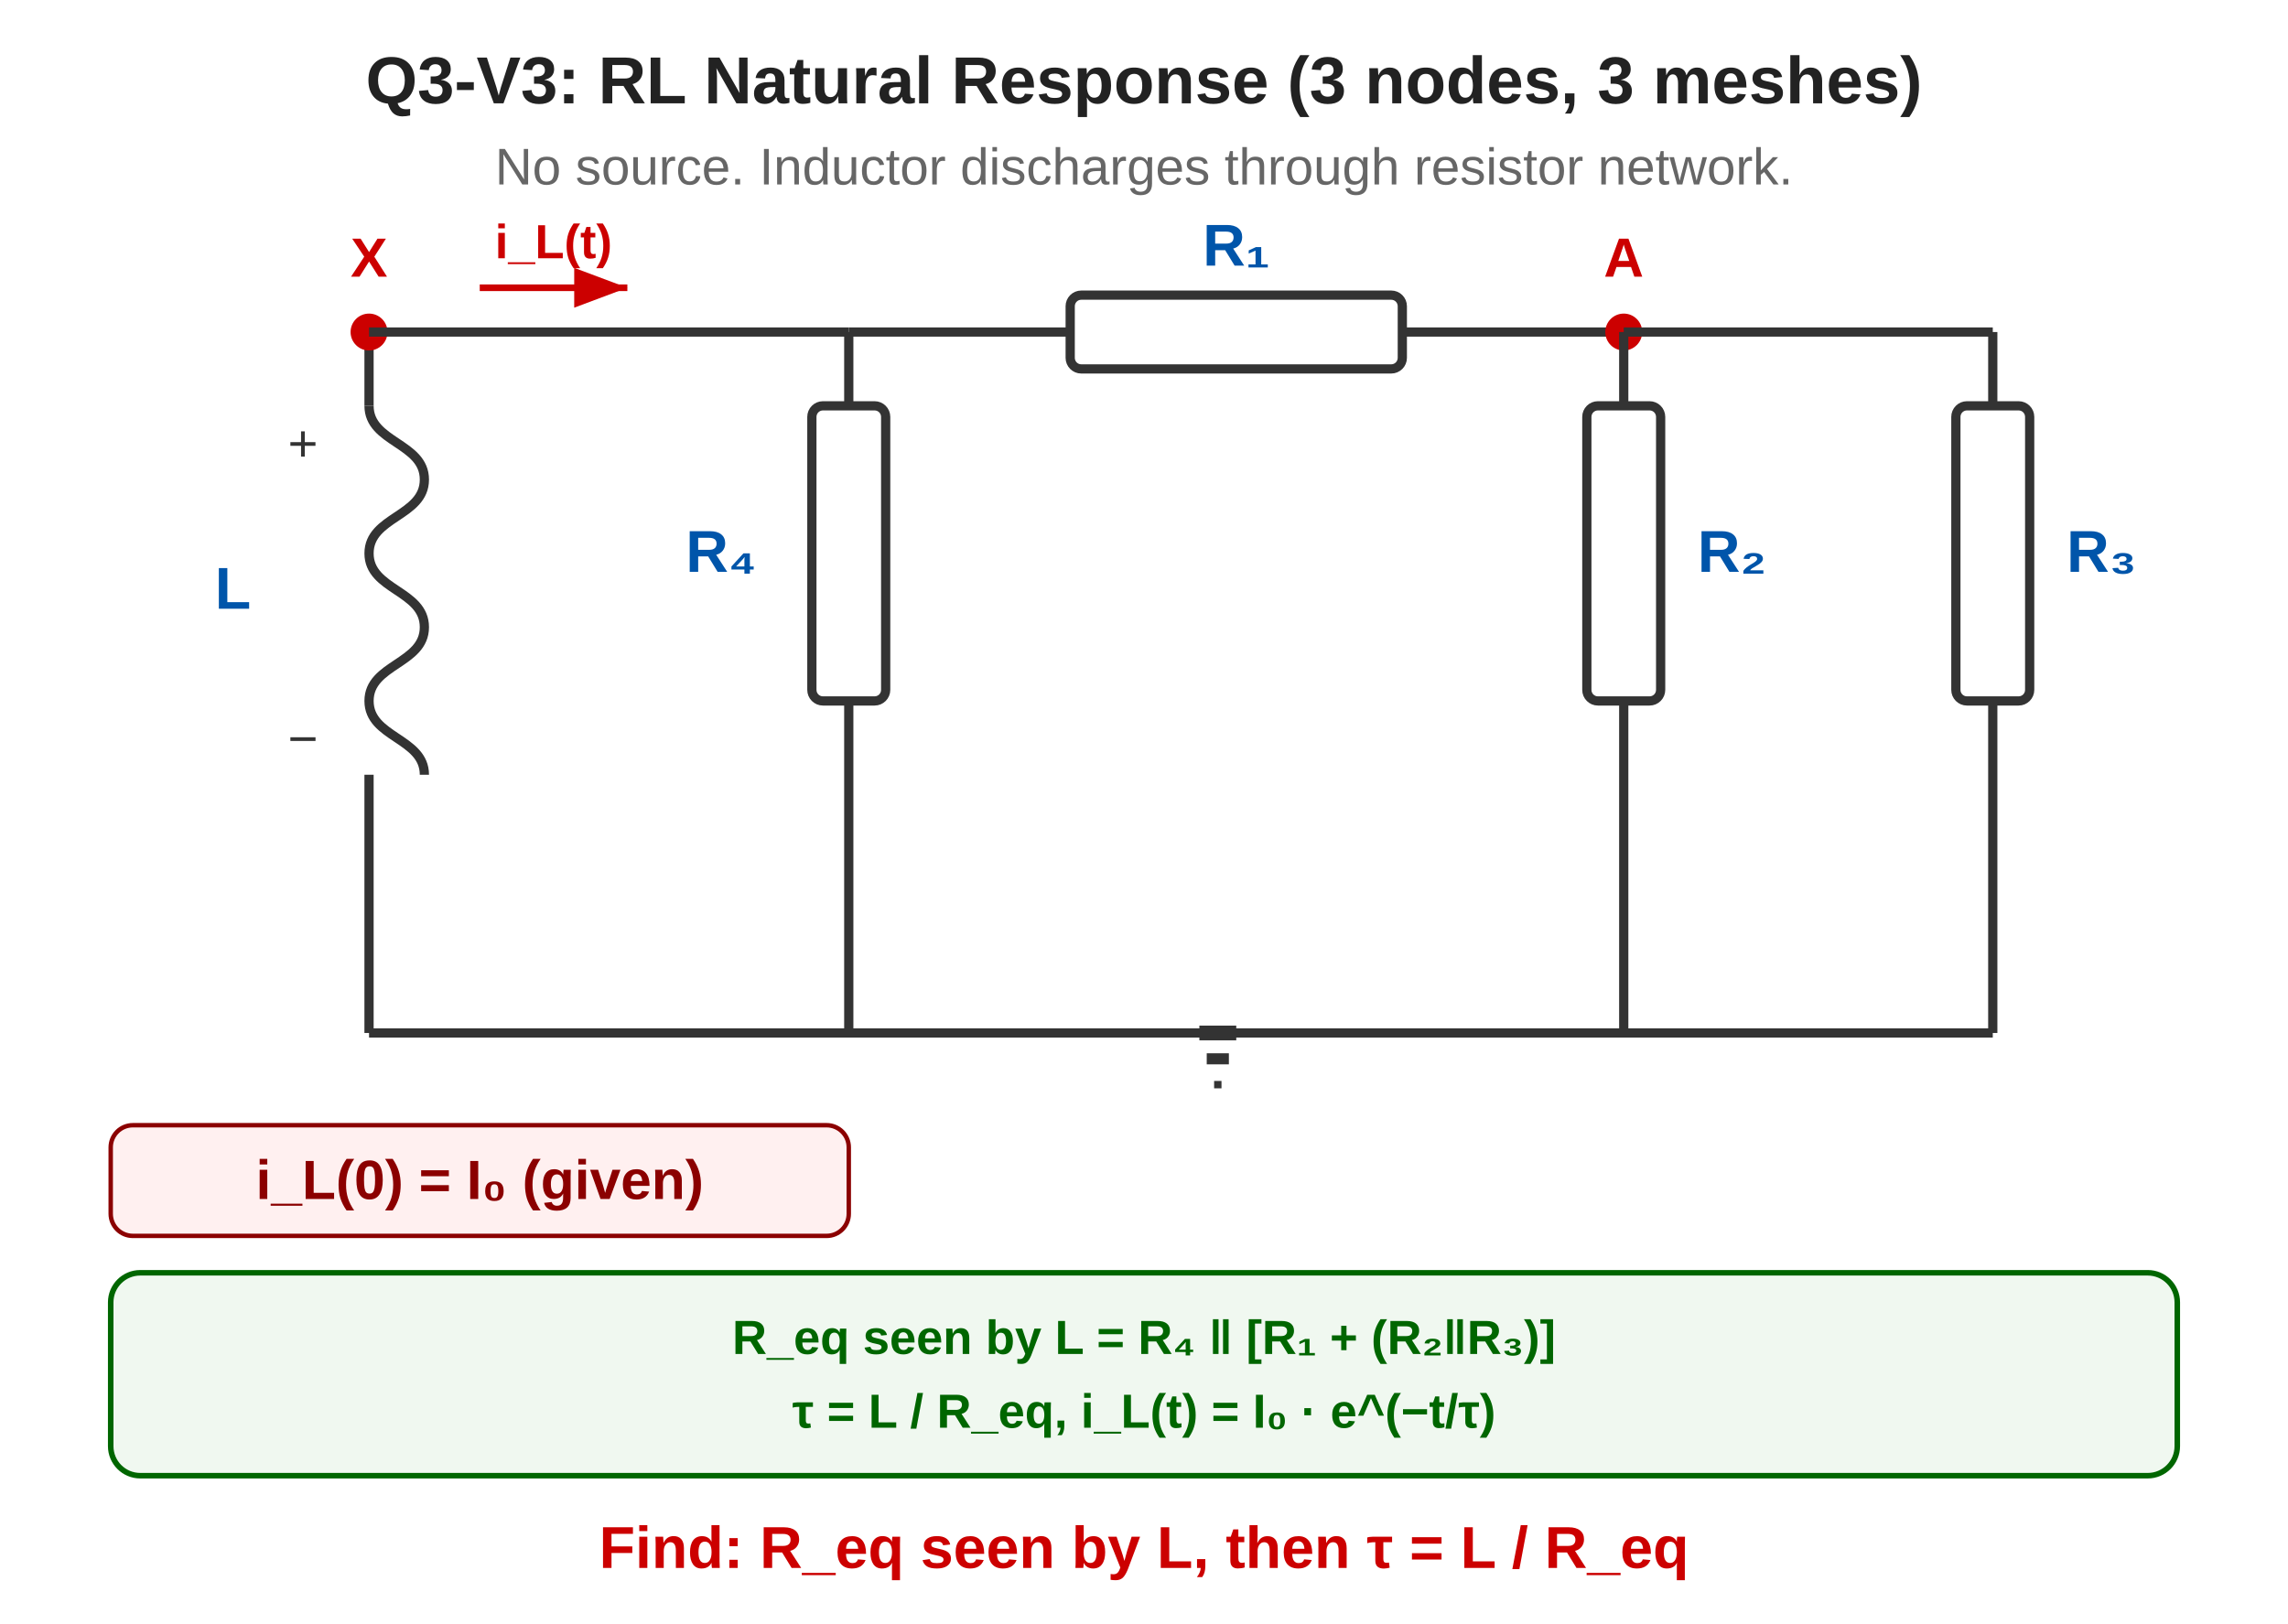
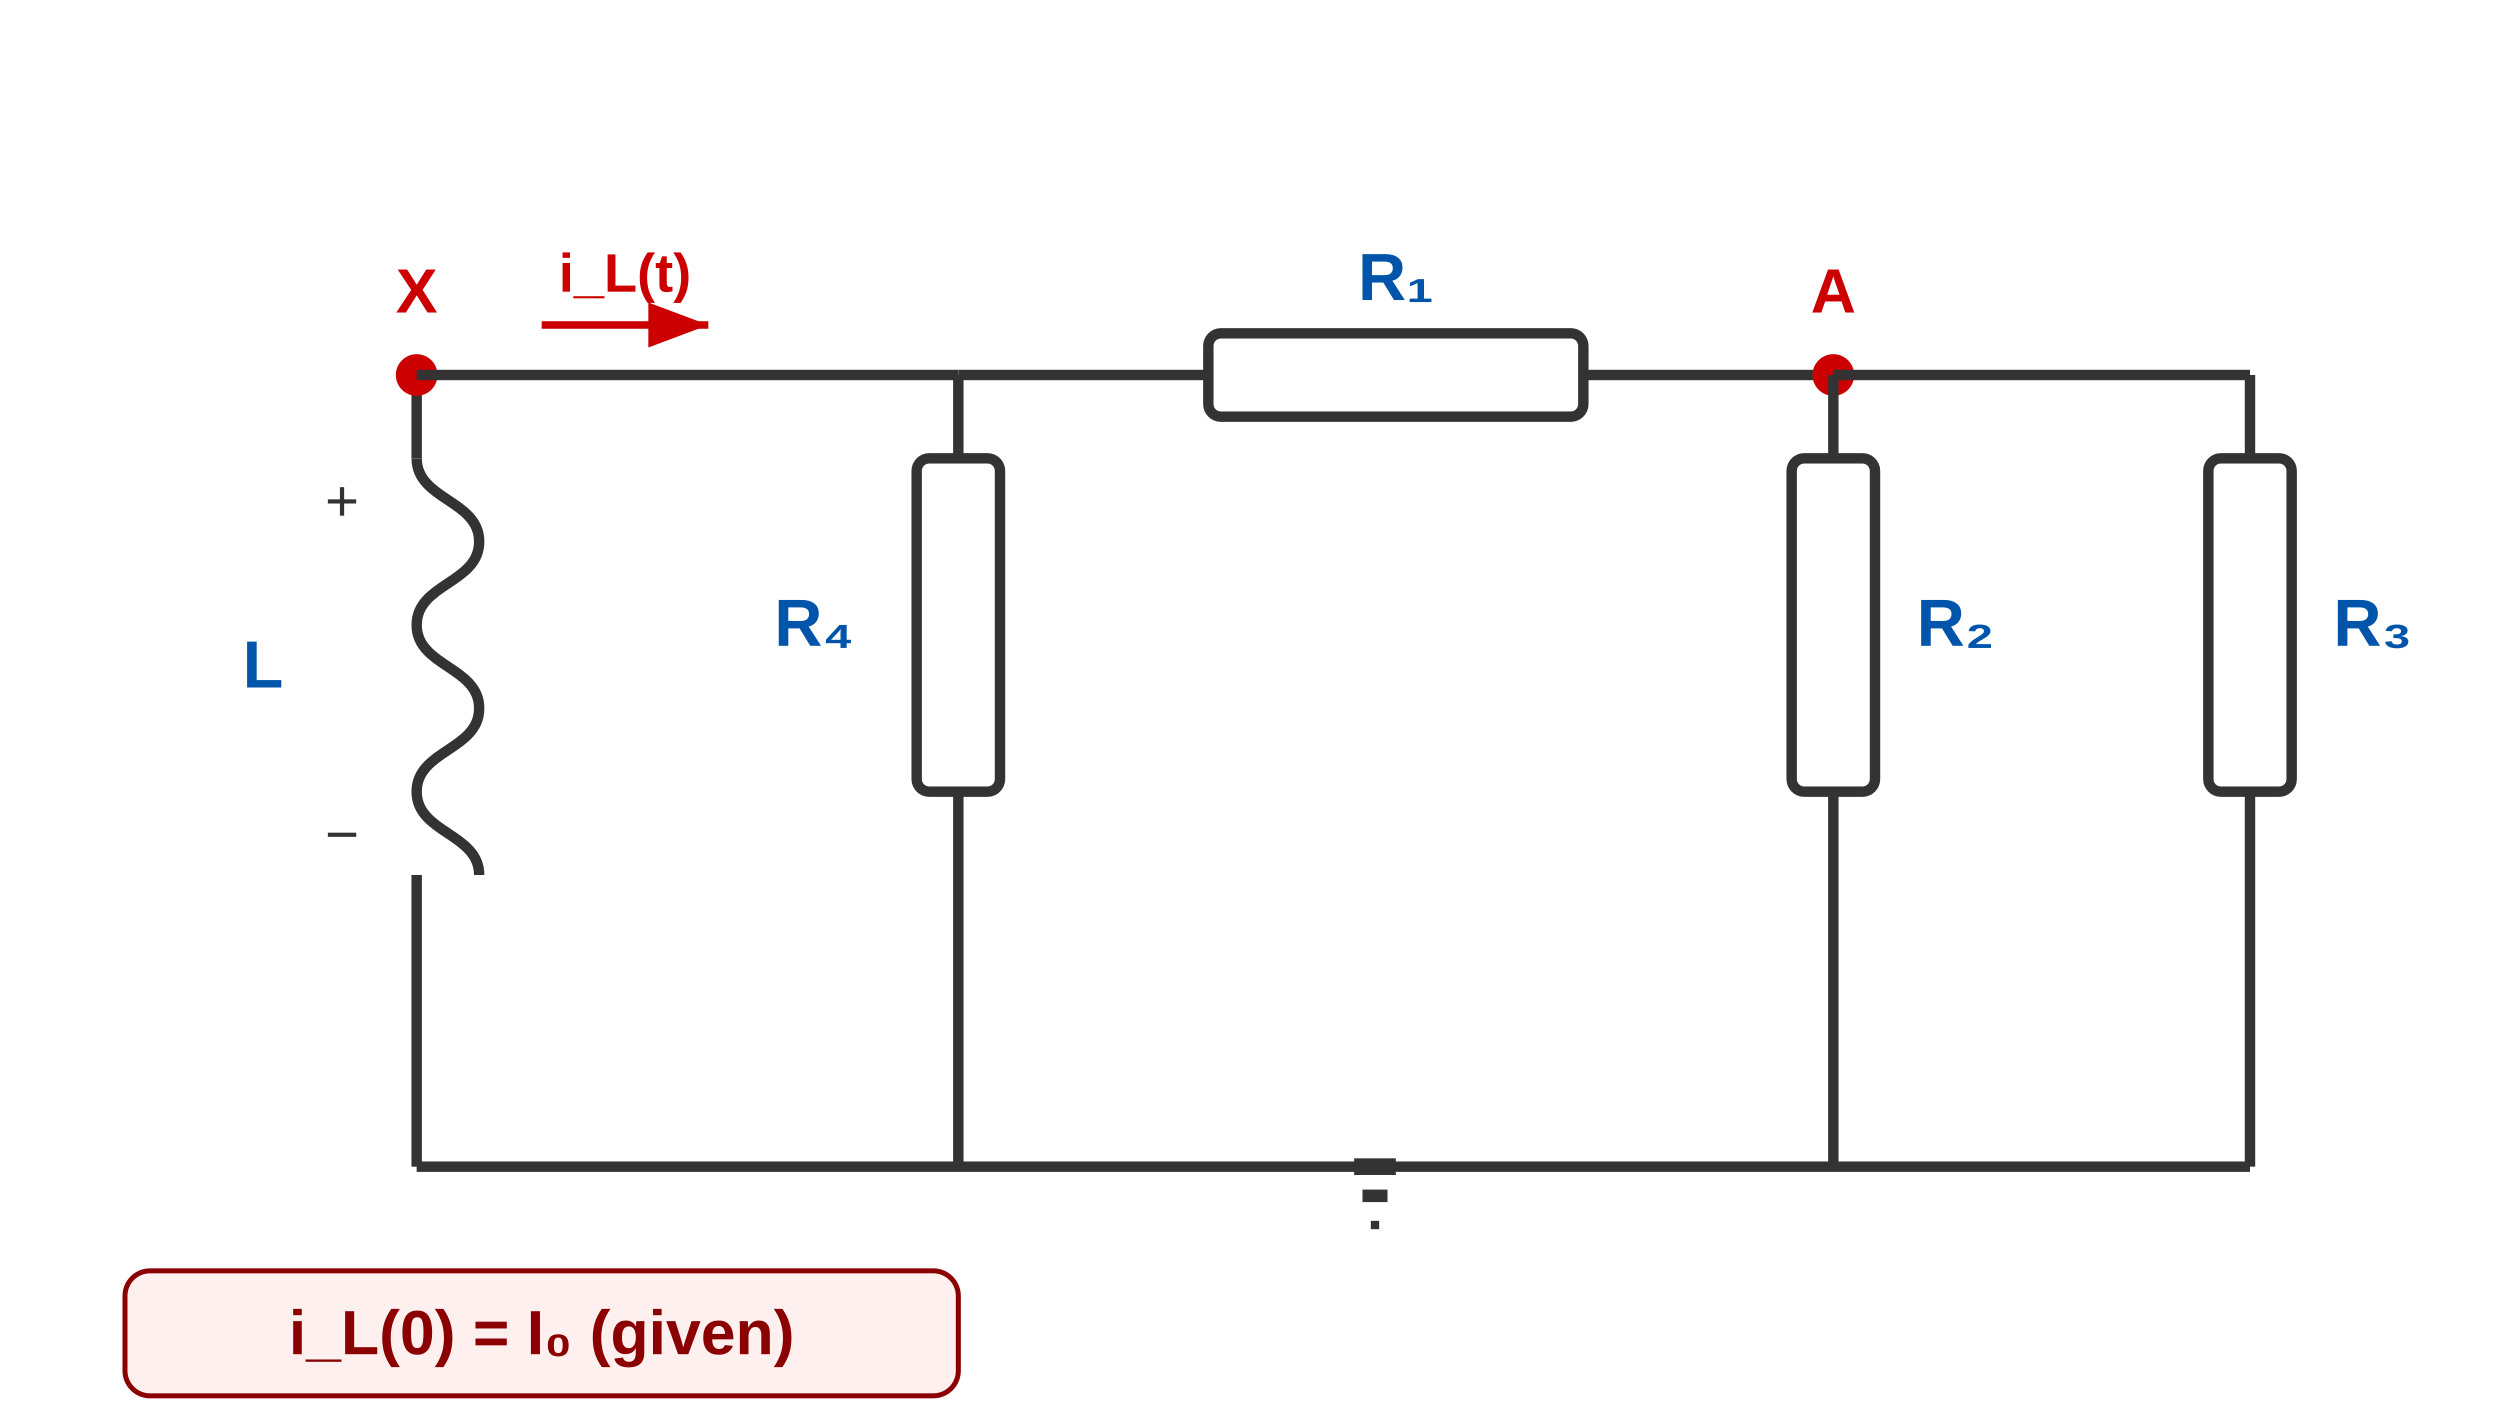
- <svg xmlns="http://www.w3.org/2000/svg" viewBox="0 0 620 440" preserveAspectRatio="xMidYMid meet" role="img" aria-label="Q3 Variant 3: RL natural response with branching resistor discharge — inductor with I0, R1 series to node A, R2 and R3 shunt from A, R4 shunt from X">
+ <svg xmlns="http://www.w3.org/2000/svg" viewBox="0 0 600 340" preserveAspectRatio="xMidYMid meet" role="img" aria-label="First-order circuit with inductor and four-resistor discharge network">
  <style>
    text { font-family: 'Segoe UI', Arial, Helvetica, sans-serif; }
-     .title { font-size: 18px; font-weight: bold; fill: #222; }
    .comp-label { font-size: 16px; font-weight: bold; fill: #0055aa; }
-     .annotation { font-size: 14px; fill: #666; }
    .polarity { font-size: 14px; fill: #333; }
    .wire { stroke: #333; stroke-width: 2.5; fill: none; }
    .component { stroke: #333; stroke-width: 2.5; fill: none; }
    .ref-dir { stroke: #cc0000; stroke-width: 1.8; fill: none; }
    .node-dot { fill: #cc0000; stroke: none; }
    .node-label { font-size: 15px; fill: #cc0000; font-weight: bold; }
-     .find-text { font-size: 16px; fill: #cc0000; font-weight: bold; }
-     .sdomain { font-size: 13px; fill: #006600; font-weight: bold; }
    .ic-text { font-size: 15px; fill: #8B0000; font-weight: bold; }
  </style>
  <defs>
    <marker id="cur-q3v3" markerWidth="8" markerHeight="6" refX="8" refY="3" orient="auto">
      <polygon points="0 0, 8 3, 0 6" fill="#cc0000" />
    </marker>
  </defs>
-   <text x="310" y="28" text-anchor="middle" class="title">Q3-V3: RL Natural Response (3 nodes, 3 meshes)</text>
-   <text x="310" y="50" text-anchor="middle" class="annotation">No source. Inductor discharges through resistor network.</text>
  <line x1="100" y1="90" x2="100" y2="110" class="wire" />
  <path d="M 100,110 C 100,120 115,120 115,130 C 115,140 100,140 100,150 C 100,160 115,160 115,170 C 115,180 100,180 100,190 C 100,200 115,200 115,210" class="component" fill="none" />
  <text x="68" y="165" text-anchor="end" class="comp-label">L</text>
  <line x1="100" y1="210" x2="100" y2="280" class="wire" />
  <text x="78" y="125" class="polarity">+</text>
  <text x="78" y="205" class="polarity">−</text>
  <circle cx="100" cy="90" r="5" class="node-dot" />
  <text x="100" y="75" text-anchor="middle" class="node-label">X</text>
  <line x1="100" y1="90" x2="230" y2="90" class="wire" />
  <line x1="230" y1="90" x2="230" y2="110" class="wire" />
  <rect x="220" y="110" width="20" height="80" class="component" rx="3" />
  <text x="205" y="155" text-anchor="end" class="comp-label">R₄</text>
  <line x1="230" y1="190" x2="230" y2="280" class="wire" />
  <line x1="230" y1="90" x2="290" y2="90" class="wire" />
  <rect x="290" y="80" width="90" height="20" class="component" rx="3" />
  <text x="335" y="72" text-anchor="middle" class="comp-label">R₁</text>
  <line x1="380" y1="90" x2="440" y2="90" class="wire" />
  <circle cx="440" cy="90" r="5" class="node-dot" />
  <text x="440" y="75" text-anchor="middle" class="node-label">A</text>
  <line x1="440" y1="90" x2="440" y2="110" class="wire" />
  <rect x="430" y="110" width="20" height="80" class="component" rx="3" />
  <text x="460" y="155" class="comp-label">R₂</text>
  <line x1="440" y1="190" x2="440" y2="280" class="wire" />
  <line x1="440" y1="90" x2="540" y2="90" class="wire" />
  <line x1="540" y1="90" x2="540" y2="110" class="wire" />
  <rect x="530" y="110" width="20" height="80" class="component" rx="3" />
  <text x="560" y="155" class="comp-label">R₃</text>
  <line x1="540" y1="190" x2="540" y2="280" class="wire" />
  <line x1="100" y1="280" x2="540" y2="280" class="wire" />
  <line x1="325" y1="280" x2="335" y2="280" stroke="#333" stroke-width="4" />
  <line x1="327" y1="287" x2="333" y2="287" stroke="#333" stroke-width="3" />
  <line x1="329" y1="294" x2="331" y2="294" stroke="#333" stroke-width="2" />
  <line x1="130" y1="78" x2="170" y2="78" class="ref-dir" marker-end="url(#cur-q3v3)" />
  <text x="150" y="70" text-anchor="middle" style="font-size:13px; fill:#cc0000; font-weight:bold;">i_L(t)</text>
  <rect x="30" y="305" width="200" height="30" rx="6" fill="#fff0f0" stroke="#8B0000" stroke-width="1.2" />
  <text x="130" y="325" text-anchor="middle" class="ic-text">i_L(0) = I₀ (given)</text>
-   <rect x="30" y="345" width="560" height="55" rx="8" fill="#f0f8f0" stroke="#006600" stroke-width="1.5" />
-   <text x="310" y="367" text-anchor="middle" class="sdomain">R_eq seen by L = R₄ ‖ [R₁ + (R₂‖R₃)]</text>
-   <text x="310" y="387" text-anchor="middle" class="sdomain">τ = L / R_eq,   i_L(t) = I₀ · e^(−t/τ)</text>
-   <text x="310" y="425" text-anchor="middle" class="find-text">Find: R_eq seen by L, then τ = L / R_eq</text>
</svg>
